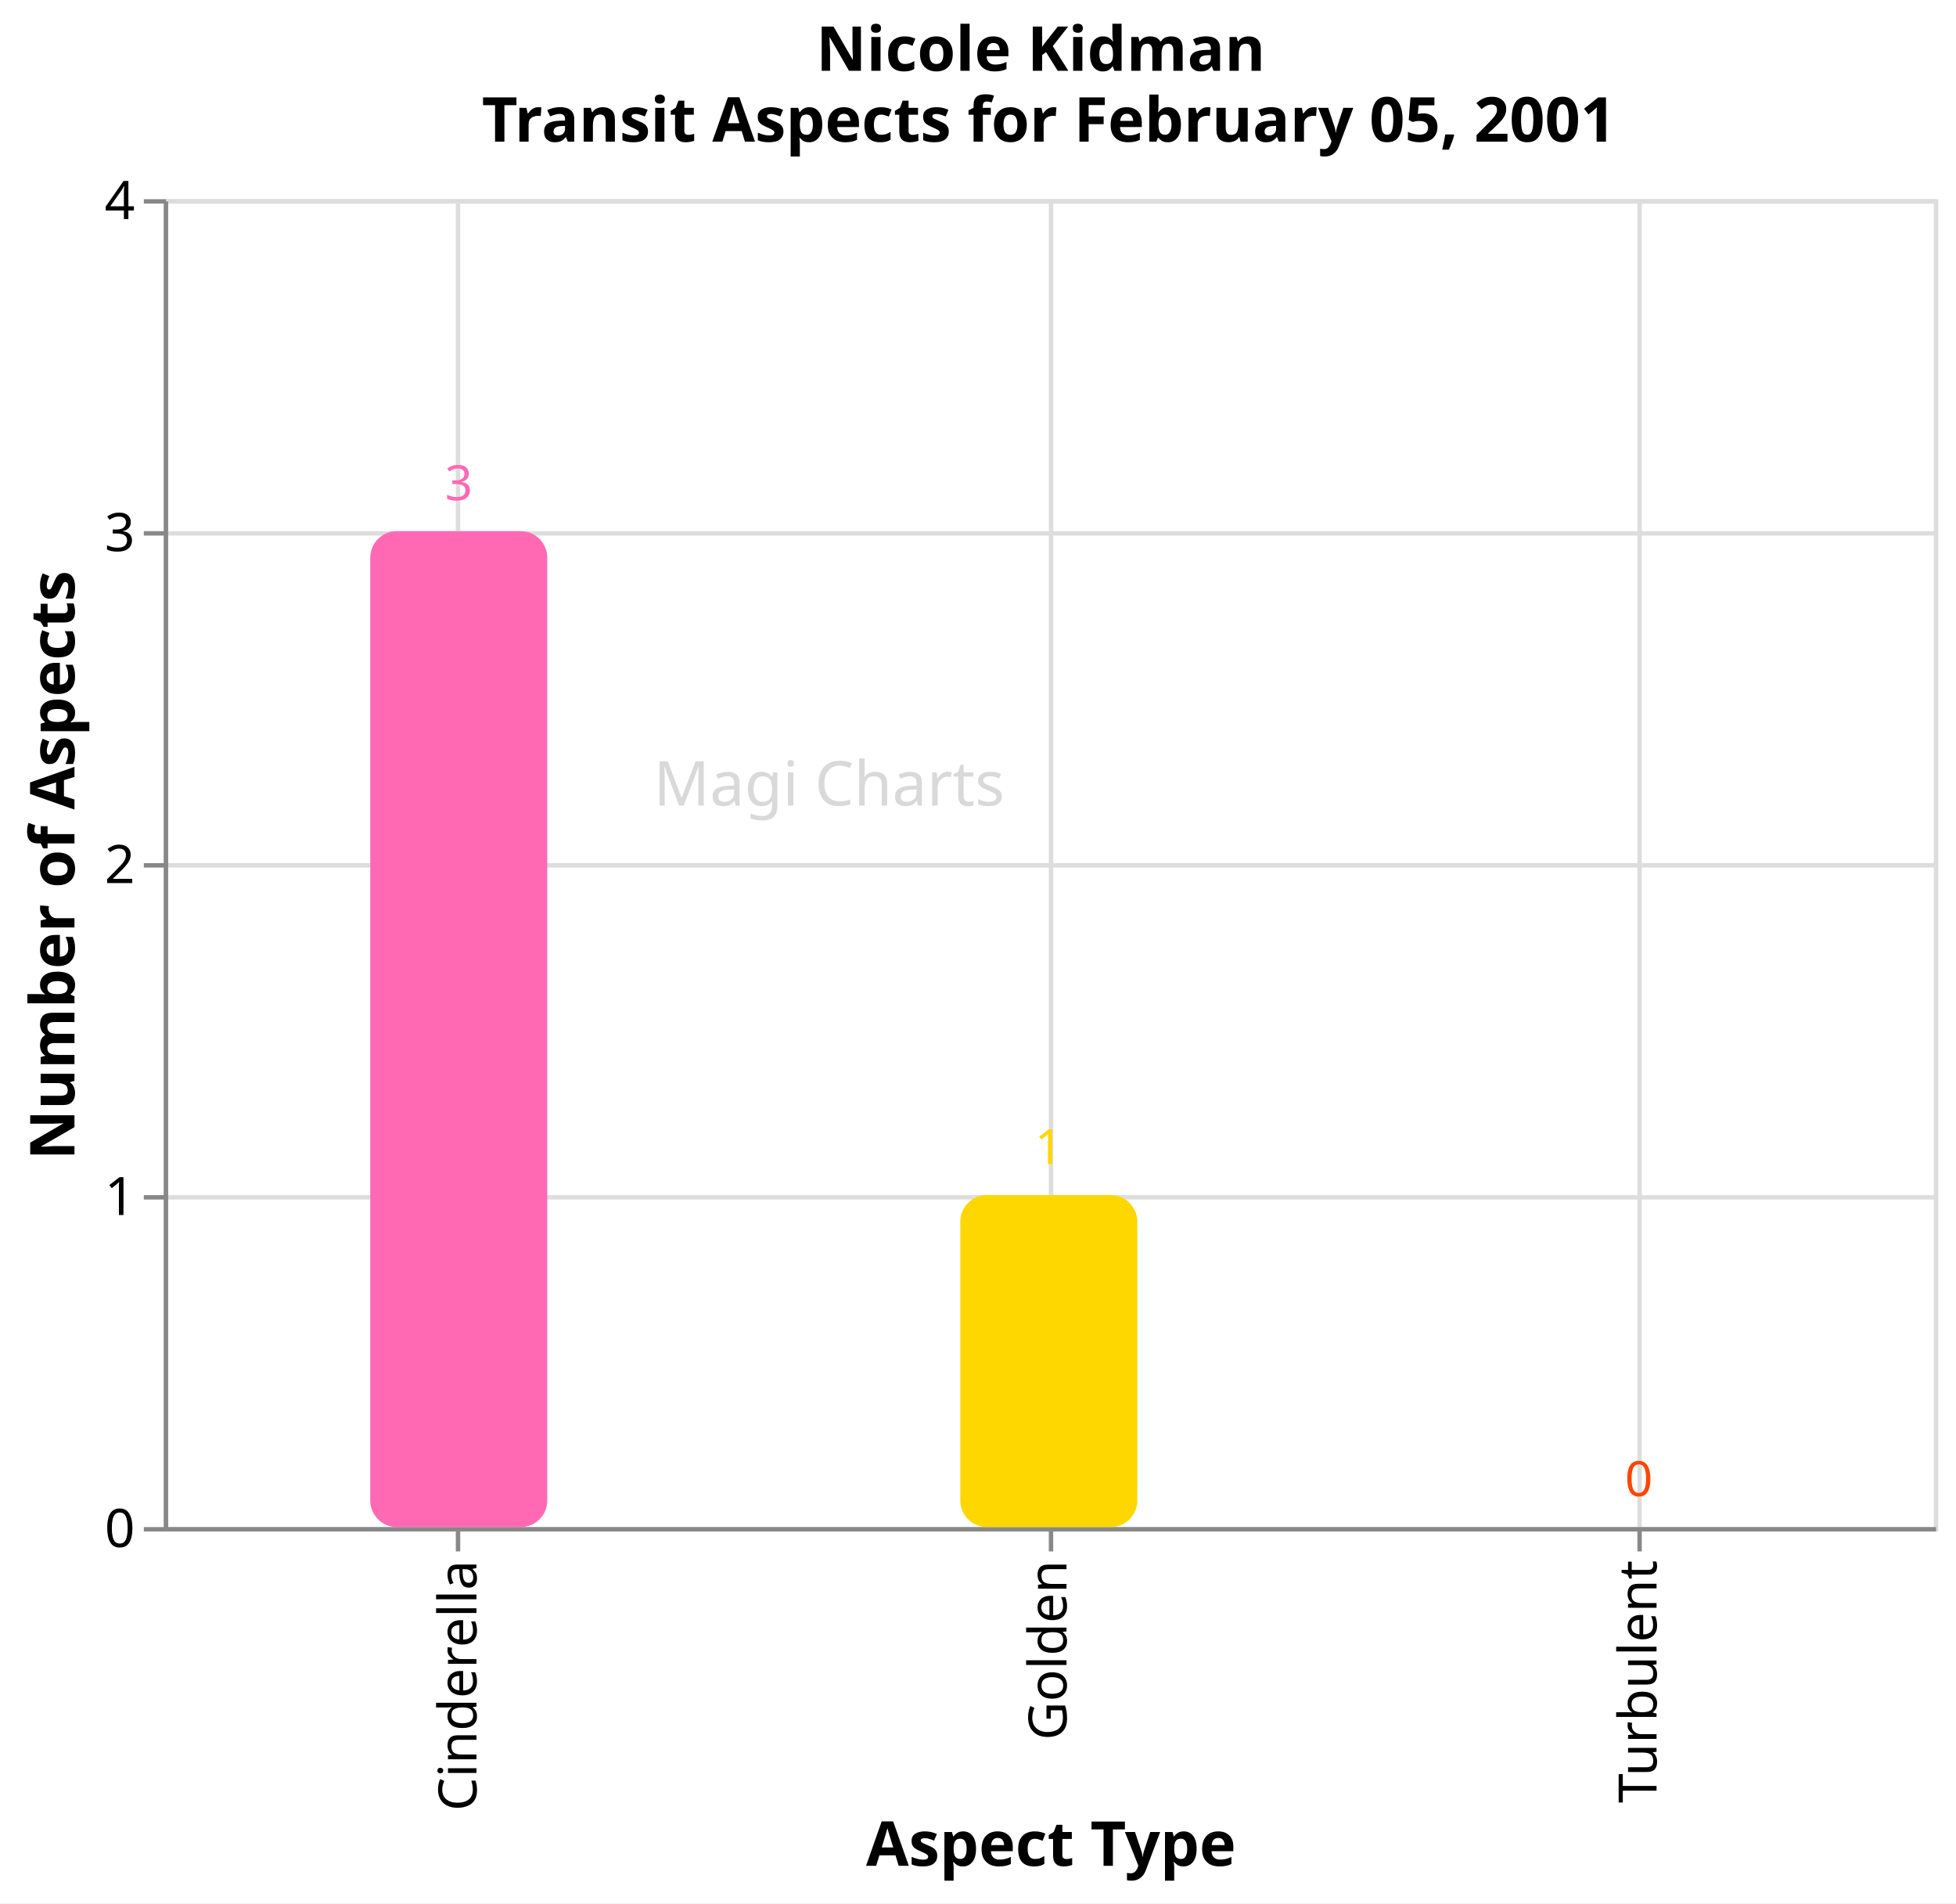
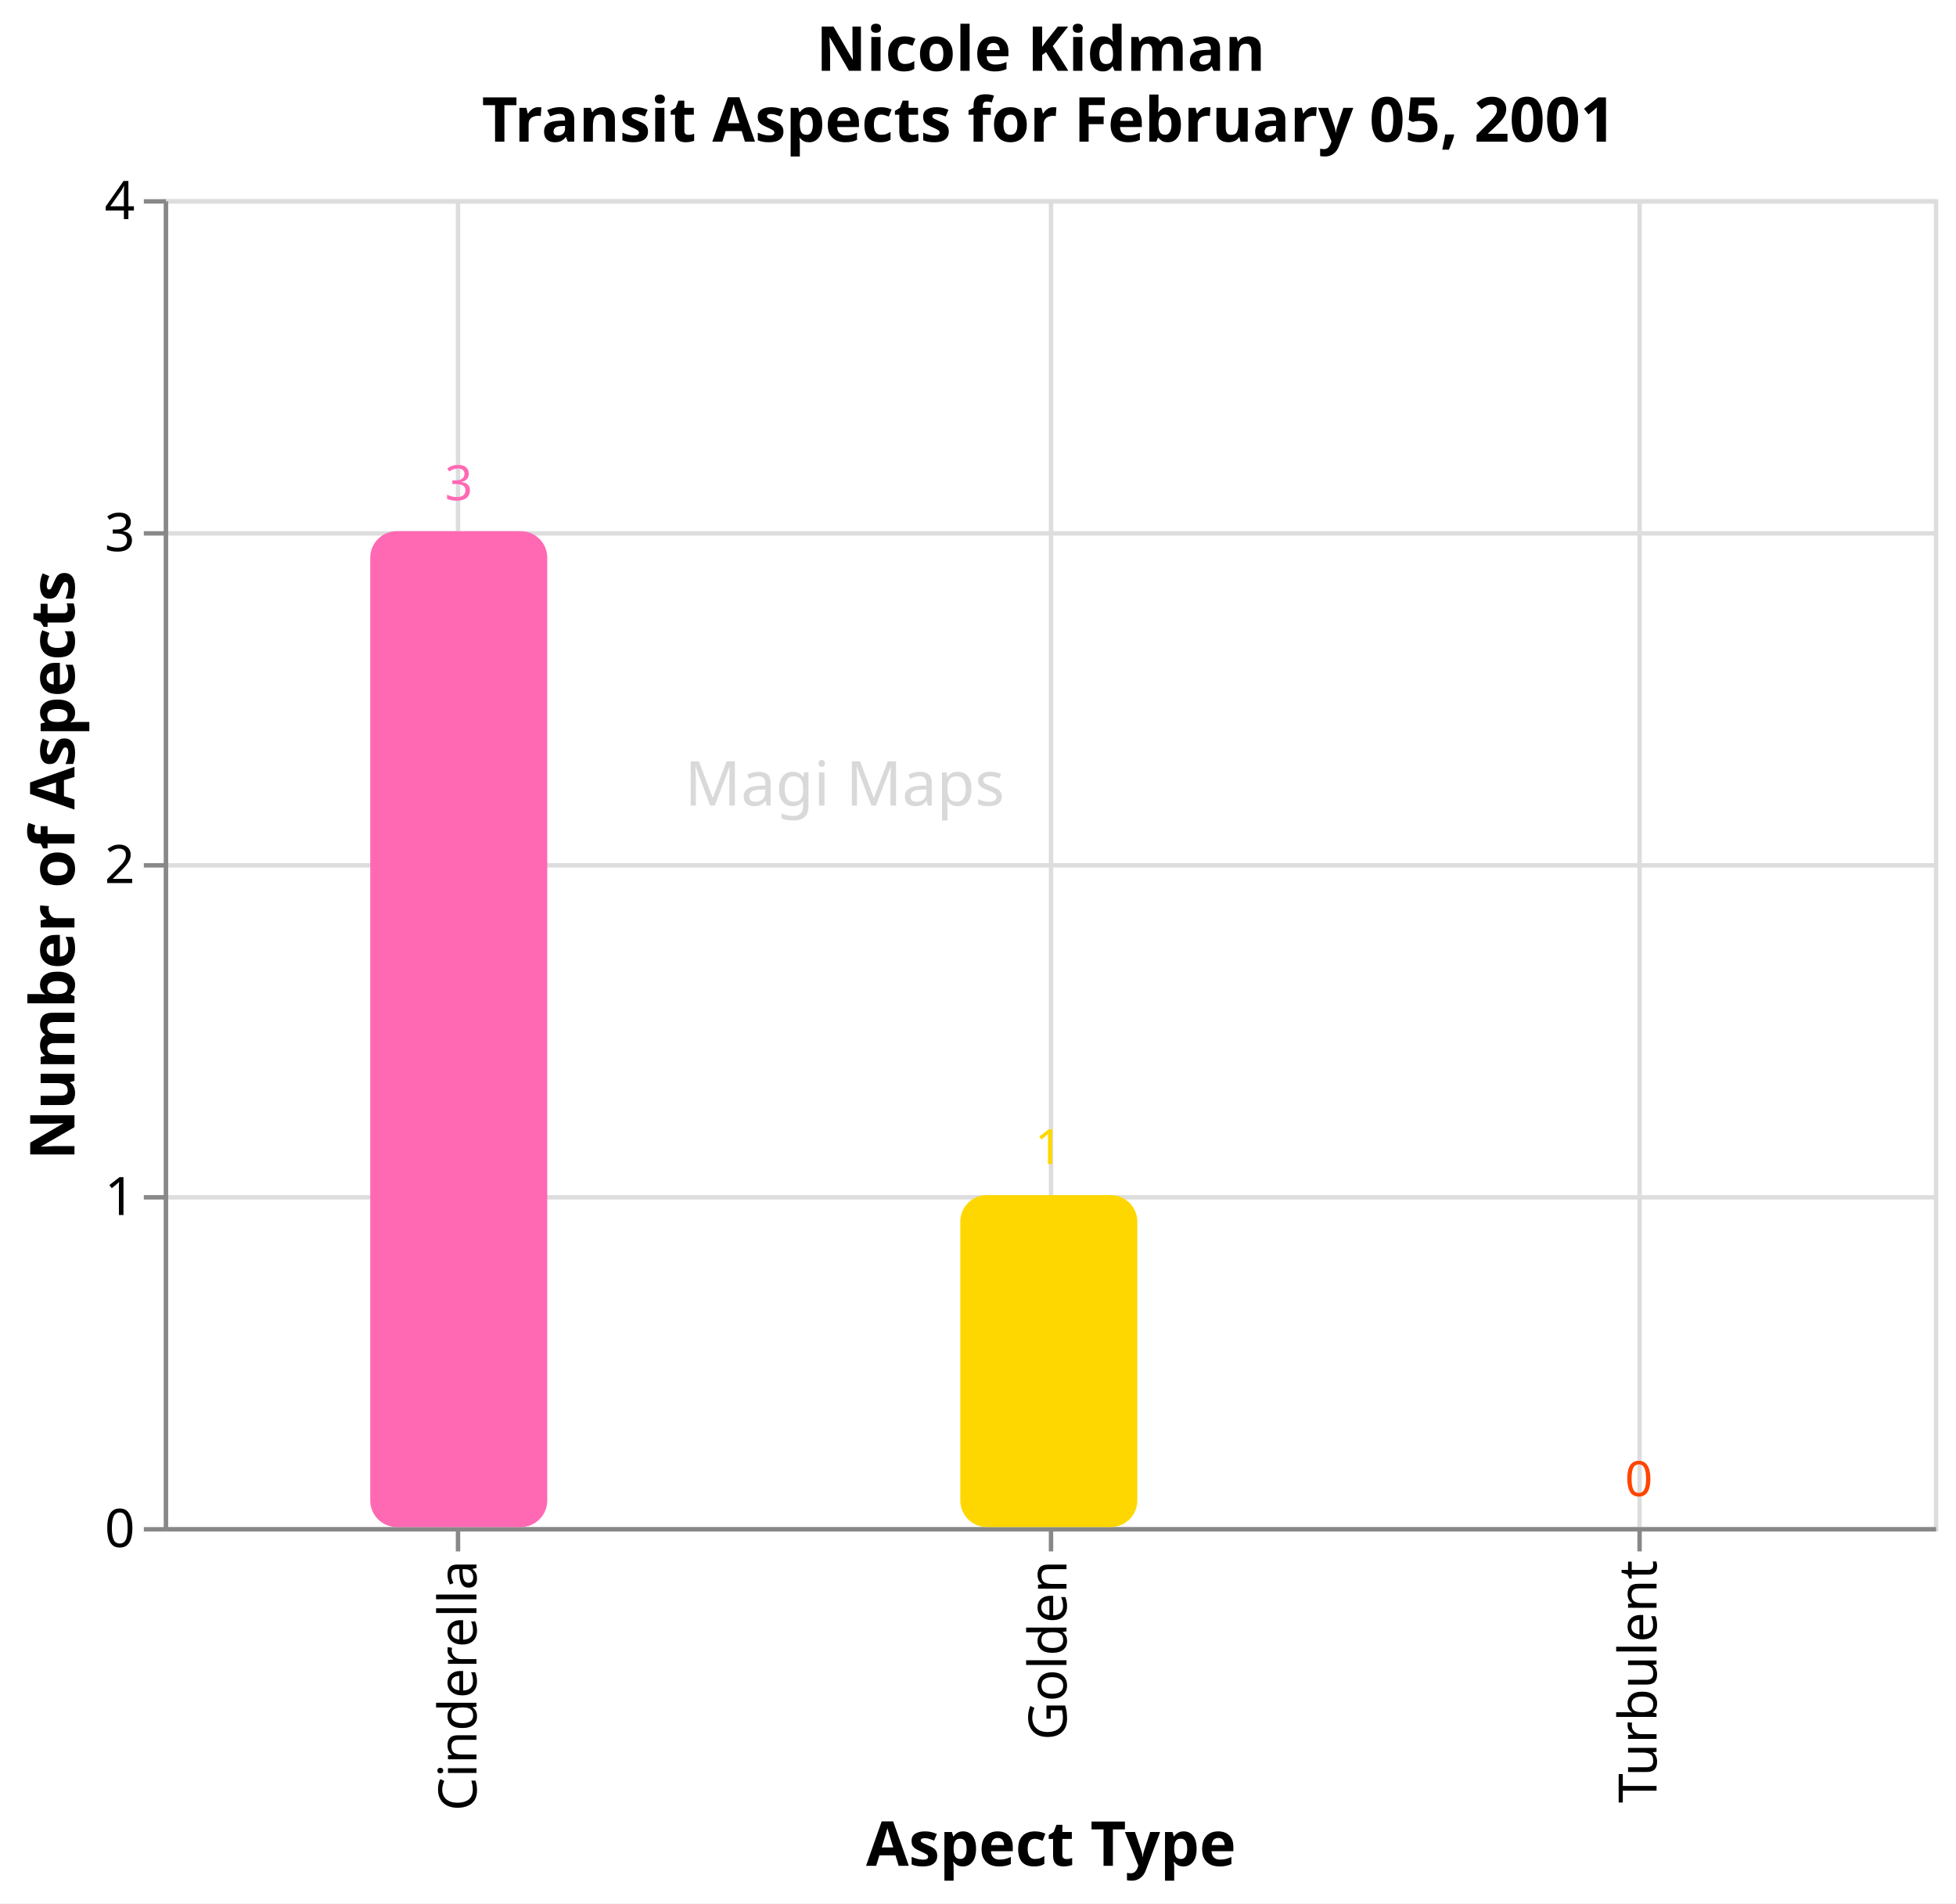
<svg xmlns="http://www.w3.org/2000/svg" version="1.1" class="marks" width="442" height="430" viewBox="0 0 442 430">
  <rect width="442" height="430" fill="white" />
  <g fill="none" stroke-miterlimit="10" transform="translate(37,45)">
    <g class="mark-group role-frame root" role="graphics-object" aria-roledescription="group mark container">
      <g transform="translate(0,0)">
        <path class="background" aria-hidden="true" d="M0.5,0.5h400v300h-400Z" stroke="#ddd" />
        <g>
          <g class="mark-group role-axis" aria-hidden="true">
            <g transform="translate(0.5,300.5)">
              <path class="background" aria-hidden="true" d="M0,0h0v0h0Z" pointer-events="none" />
              <g>
                <g class="mark-rule role-axis-grid" pointer-events="none">
                  <line transform="translate(66,-300)" x2="0" y2="300" stroke="#ddd" stroke-width="1" opacity="1" />
                  <line transform="translate(200,-300)" x2="0" y2="300" stroke="#ddd" stroke-width="1" opacity="1" />
                  <line transform="translate(333,-300)" x2="0" y2="300" stroke="#ddd" stroke-width="1" opacity="1" />
                </g>
              </g>
              <path class="foreground" aria-hidden="true" d="" pointer-events="none" display="none" />
            </g>
          </g>
          <g class="mark-group role-axis" aria-hidden="true">
            <g transform="translate(0.5,0.5)">
              <path class="background" aria-hidden="true" d="M0,0h0v0h0Z" pointer-events="none" />
              <g>
                <g class="mark-rule role-axis-grid" pointer-events="none">
                  <line transform="translate(0,300)" x2="400" y2="0" stroke="#ddd" stroke-width="1" opacity="1" />
                  <line transform="translate(0,225)" x2="400" y2="0" stroke="#ddd" stroke-width="1" opacity="1" />
                  <line transform="translate(0,150)" x2="400" y2="0" stroke="#ddd" stroke-width="1" opacity="1" />
                  <line transform="translate(0,75)" x2="400" y2="0" stroke="#ddd" stroke-width="1" opacity="1" />
                  <line transform="translate(0,0)" x2="400" y2="0" stroke="#ddd" stroke-width="1" opacity="1" />
                </g>
              </g>
              <path class="foreground" aria-hidden="true" d="" pointer-events="none" display="none" />
            </g>
          </g>
          <g class="mark-group role-axis" role="graphics-symbol" aria-roledescription="axis" aria-label="X-axis titled 'Aspect Type' for a discrete scale with 3 values: Cinderella, Golden, Turbulent">
            <g transform="translate(0.5,300.5)">
              <path class="background" aria-hidden="true" d="M0,0h0v0h0Z" pointer-events="none" />
              <g>
                <g class="mark-rule role-axis-tick" pointer-events="none">
                  <line transform="translate(66,0)" x2="0" y2="5" stroke="#888" stroke-width="1" opacity="1" />
                  <line transform="translate(200,0)" x2="0" y2="5" stroke="#888" stroke-width="1" opacity="1" />
                  <line transform="translate(333,0)" x2="0" y2="5" stroke="#888" stroke-width="1" opacity="1" />
                </g>
                <g class="mark-text role-axis-label" pointer-events="none">
                  <text text-anchor="end" transform="translate(66.16667,7) rotate(270) translate(0,4)" font-family="sans-serif" font-size="12px" fill="#000" opacity="1">Cinderella</text>
                  <text text-anchor="end" transform="translate(199.5,7) rotate(270) translate(0,4)" font-family="sans-serif" font-size="12px" fill="#000" opacity="1">Golden</text>
                  <text text-anchor="end" transform="translate(332.8333,7) rotate(270) translate(0,4)" font-family="sans-serif" font-size="12px" fill="#000" opacity="1">Turbulent</text>
                </g>
                <g class="mark-rule role-axis-domain" pointer-events="none">
                  <line transform="translate(0,0)" x2="400" y2="0" stroke="#888" stroke-width="1" opacity="1" />
                </g>
                <g class="mark-text role-axis-title" pointer-events="none">
                  <text text-anchor="middle" transform="translate(200,76.0293)" font-family="sans-serif" font-size="14px" font-weight="bold" fill="#000" opacity="1">Aspect Type</text>
                </g>
              </g>
              <path class="foreground" aria-hidden="true" d="" pointer-events="none" display="none" />
            </g>
          </g>
          <g class="mark-group role-axis" role="graphics-symbol" aria-roledescription="axis" aria-label="Y-axis titled 'Number of Aspects' for a linear scale with values from 0 to 4">
            <g transform="translate(0.5,0.5)">
              <path class="background" aria-hidden="true" d="M0,0h0v0h0Z" pointer-events="none" />
              <g>
                <g class="mark-rule role-axis-tick" pointer-events="none">
                  <line transform="translate(0,300)" x2="-5" y2="0" stroke="#888" stroke-width="1" opacity="1" />
                  <line transform="translate(0,225)" x2="-5" y2="0" stroke="#888" stroke-width="1" opacity="1" />
                  <line transform="translate(0,150)" x2="-5" y2="0" stroke="#888" stroke-width="1" opacity="1" />
                  <line transform="translate(0,75)" x2="-5" y2="0" stroke="#888" stroke-width="1" opacity="1" />
                  <line transform="translate(0,0)" x2="-5" y2="0" stroke="#888" stroke-width="1" opacity="1" />
                </g>
                <g class="mark-text role-axis-label" pointer-events="none">
                  <text text-anchor="end" transform="translate(-7,304)" font-family="sans-serif" font-size="12px" fill="#000" opacity="1">0</text>
                  <text text-anchor="end" transform="translate(-7,229)" font-family="sans-serif" font-size="12px" fill="#000" opacity="1">1</text>
                  <text text-anchor="end" transform="translate(-7,154)" font-family="sans-serif" font-size="12px" fill="#000" opacity="1">2</text>
                  <text text-anchor="end" transform="translate(-7,79)" font-family="sans-serif" font-size="12px" fill="#000" opacity="1">3</text>
                  <text text-anchor="end" transform="translate(-7,4)" font-family="sans-serif" font-size="12px" fill="#000" opacity="1">4</text>
                </g>
                <g class="mark-rule role-axis-domain" pointer-events="none">
                  <line transform="translate(0,300)" x2="0" y2="-300" stroke="#888" stroke-width="1" opacity="1" />
                </g>
                <g class="mark-text role-axis-title" pointer-events="none">
                  <text text-anchor="middle" transform="translate(-17.67383,150) rotate(-90) translate(0,-3)" font-family="sans-serif" font-size="14px" font-weight="bold" fill="#000" opacity="1">Number of Aspects</text>
                </g>
              </g>
              <path class="foreground" aria-hidden="true" d="" pointer-events="none" display="none" />
            </g>
          </g>
          <g class="mark-group role-scope" role="graphics-object" aria-roledescription="group mark container">
            <g transform="translate(46.66667,75)">
              <path class="background" aria-hidden="true" d="M6,0L34,0C37.311,0,40,2.689,40,6L40,219C40,222.311,37.311,225,34,225L6,225C2.689,225,0,222.311,0,219L0,6C0,2.689,2.689,0,6,0Z" />
-               <g clip-path="url(#clip1)">
+               <g clip-path="url(#clip4)">
                <g class="mark-group role-scope" role="graphics-object" aria-roledescription="group mark container">
                  <g transform="translate(0,-75)">
                    <path class="background" aria-hidden="true" d="M0,0h40v0h-40Z" />
                    <g>
                      <g class="mark-rect role-mark layer_0_marks" role="graphics-object" aria-roledescription="rect mark container">
                        <path aria-label="Aspect Type: Cinderella; Number of Aspects: 3; type: Cinderella; Count: 3; Aspects: Neptune-Chiron (Parallel, orbit: 0.2945°)&#10;Chiron-Venus (Conjunction, orbit: 2.8654°)&#10;Chiron-Neptune (Parallel, orbit: 0.2945°)" role="graphics-symbol" aria-roledescription="bar" d="M0,75h40v225h-40Z" fill="#FF69B4" />
                      </g>
                    </g>
                    <path class="foreground" aria-hidden="true" d="" display="none" />
                  </g>
                </g>
              </g>
              <path class="foreground" aria-hidden="true" d="" display="none" />
            </g>
            <g transform="translate(180,225)">
              <path class="background" aria-hidden="true" d="M6,0L34,0C37.311,0,40,2.689,40,6L40,69C40,72.311,37.311,75,34,75L6,75C2.689,75,0,72.311,0,69L0,6C0,2.689,2.689,0,6,0Z" />
-               <g clip-path="url(#clip2)">
+               <g clip-path="url(#clip5)">
                <g class="mark-group role-scope" role="graphics-object" aria-roledescription="group mark container">
                  <g transform="translate(0,-225)">
                    <path class="background" aria-hidden="true" d="M0,0h40v0h-40Z" />
                    <g>
                      <g class="mark-rect role-mark layer_0_marks" role="graphics-object" aria-roledescription="rect mark container">
                        <path aria-label="Aspect Type: Golden; Number of Aspects: 1; type: Golden; Count: 1; Aspects: Venus-Pluto (Trine, orbit: 0.4495°)" role="graphics-symbol" aria-roledescription="bar" d="M0,225h40v75h-40Z" fill="#FFD700" />
                      </g>
                    </g>
                    <path class="foreground" aria-hidden="true" d="" display="none" />
                  </g>
                </g>
              </g>
              <path class="foreground" aria-hidden="true" d="" display="none" />
            </g>
            <g transform="translate(313.3333,300)">
              <path class="background" aria-hidden="true" d="M0,0h40v0h-40Z" />
-               <g clip-path="url(#clip3)">
+               <g clip-path="url(#clip6)">
                <g class="mark-group role-scope" role="graphics-object" aria-roledescription="group mark container">
                  <g transform="translate(0,-300)">
                    <path class="background" aria-hidden="true" d="M0,0h40v0h-40Z" />
                    <g>
                      <g class="mark-rect role-mark layer_0_marks" role="graphics-object" aria-roledescription="rect mark container">
                        <path aria-label="Aspect Type: Turbulent; Number of Aspects: 0; type: Turbulent; Count: 0; Aspects: None" role="graphics-symbol" aria-roledescription="bar" d="M0,300h40v0h-40Z" fill="#FF4500" />
                      </g>
                    </g>
                    <path class="foreground" aria-hidden="true" d="" display="none" />
                  </g>
                </g>
              </g>
              <path class="foreground" aria-hidden="true" d="" display="none" />
            </g>
          </g>
          <g class="mark-text role-mark layer_1_marks" role="graphics-object" aria-roledescription="text mark container">
            <text aria-label="Aspect Type: Cinderella; Number of Aspects: 3; type: Cinderella; count: 3; Count: 3; Aspects: Neptune-Chiron (Parallel, orbit: 0.2945°)&#10;Chiron-Venus (Conjunction, orbit: 2.8654°)&#10;Chiron-Neptune (Parallel, orbit: 0.2945°)" role="graphics-symbol" aria-roledescription="text mark" text-anchor="middle" transform="translate(66.66667,68)" font-family="sans-serif" font-size="11px" fill="#FF69B4">3</text>
            <text aria-label="Aspect Type: Golden; Number of Aspects: 1; type: Golden; count: 1; Count: 1; Aspects: Venus-Pluto (Trine, orbit: 0.4495°)" role="graphics-symbol" aria-roledescription="text mark" text-anchor="middle" transform="translate(200,218)" font-family="sans-serif" font-size="11px" fill="#FFD700">1</text>
            <text aria-label="Aspect Type: Turbulent; Number of Aspects: 0; type: Turbulent; count: 0; Count: 0; Aspects: None" role="graphics-symbol" aria-roledescription="text mark" text-anchor="middle" transform="translate(333.3333,293)" font-family="sans-serif" font-size="11px" fill="#FF4500">0</text>
          </g>
          <g class="mark-text role-mark layer_2_marks" role="graphics-object" aria-roledescription="text mark container">
-             <text aria-label="text: Magi Charts" role="graphics-symbol" aria-roledescription="text mark" text-anchor="end" transform="translate(190,137)" font-family="sans-serif" font-size="14px" fill="gray" opacity="0.3">Magi Charts</text>
+             <text aria-label="text: Magi Maps" role="graphics-symbol" aria-roledescription="text mark" text-anchor="end" transform="translate(190,137)" font-family="sans-serif" font-size="14px" fill="gray" opacity="0.3">Magi Maps</text>
          </g>
          <g class="mark-group role-title">
            <g transform="translate(200,-40)">
              <path class="background" aria-hidden="true" d="M0,0h0v0h0Z" pointer-events="none" />
              <g>
                <g class="mark-text role-title-text" role="graphics-symbol" aria-roledescription="title" aria-label="Title text 'Nicole Kidman Transit Aspects for February 05, 2001'" pointer-events="none">
                  <text text-anchor="middle" transform="translate(0,11)" font-family="sans-serif" font-size="14px" font-weight="bold" fill="black" opacity="1">
                    <tspan>Nicole Kidman</tspan>
                    <tspan x="0" dy="16">Transit Aspects for February 05, 2001</tspan>
                  </text>
                </g>
              </g>
              <path class="foreground" aria-hidden="true" d="" pointer-events="none" display="none" />
            </g>
          </g>
        </g>
        <path class="foreground" aria-hidden="true" d="" display="none" />
      </g>
    </g>
  </g>
  <defs>
-     <clipPath id="clip1">
+     <clipPath id="clip4">
      <path d="M6,0L34,0C37.311,0,40,2.689,40,6L40,219C40,222.311,37.311,225,34,225L6,225C2.689,225,0,222.311,0,219L0,6C0,2.689,2.689,0,6,0Z" />
    </clipPath>
-     <clipPath id="clip2">
+     <clipPath id="clip5">
      <path d="M6,0L34,0C37.311,0,40,2.689,40,6L40,69C40,72.311,37.311,75,34,75L6,75C2.689,75,0,72.311,0,69L0,6C0,2.689,2.689,0,6,0Z" />
    </clipPath>
-     <clipPath id="clip3">
+     <clipPath id="clip6">
      <path d="M0,0h40v0h-40Z" />
    </clipPath>
  </defs>
</svg>
